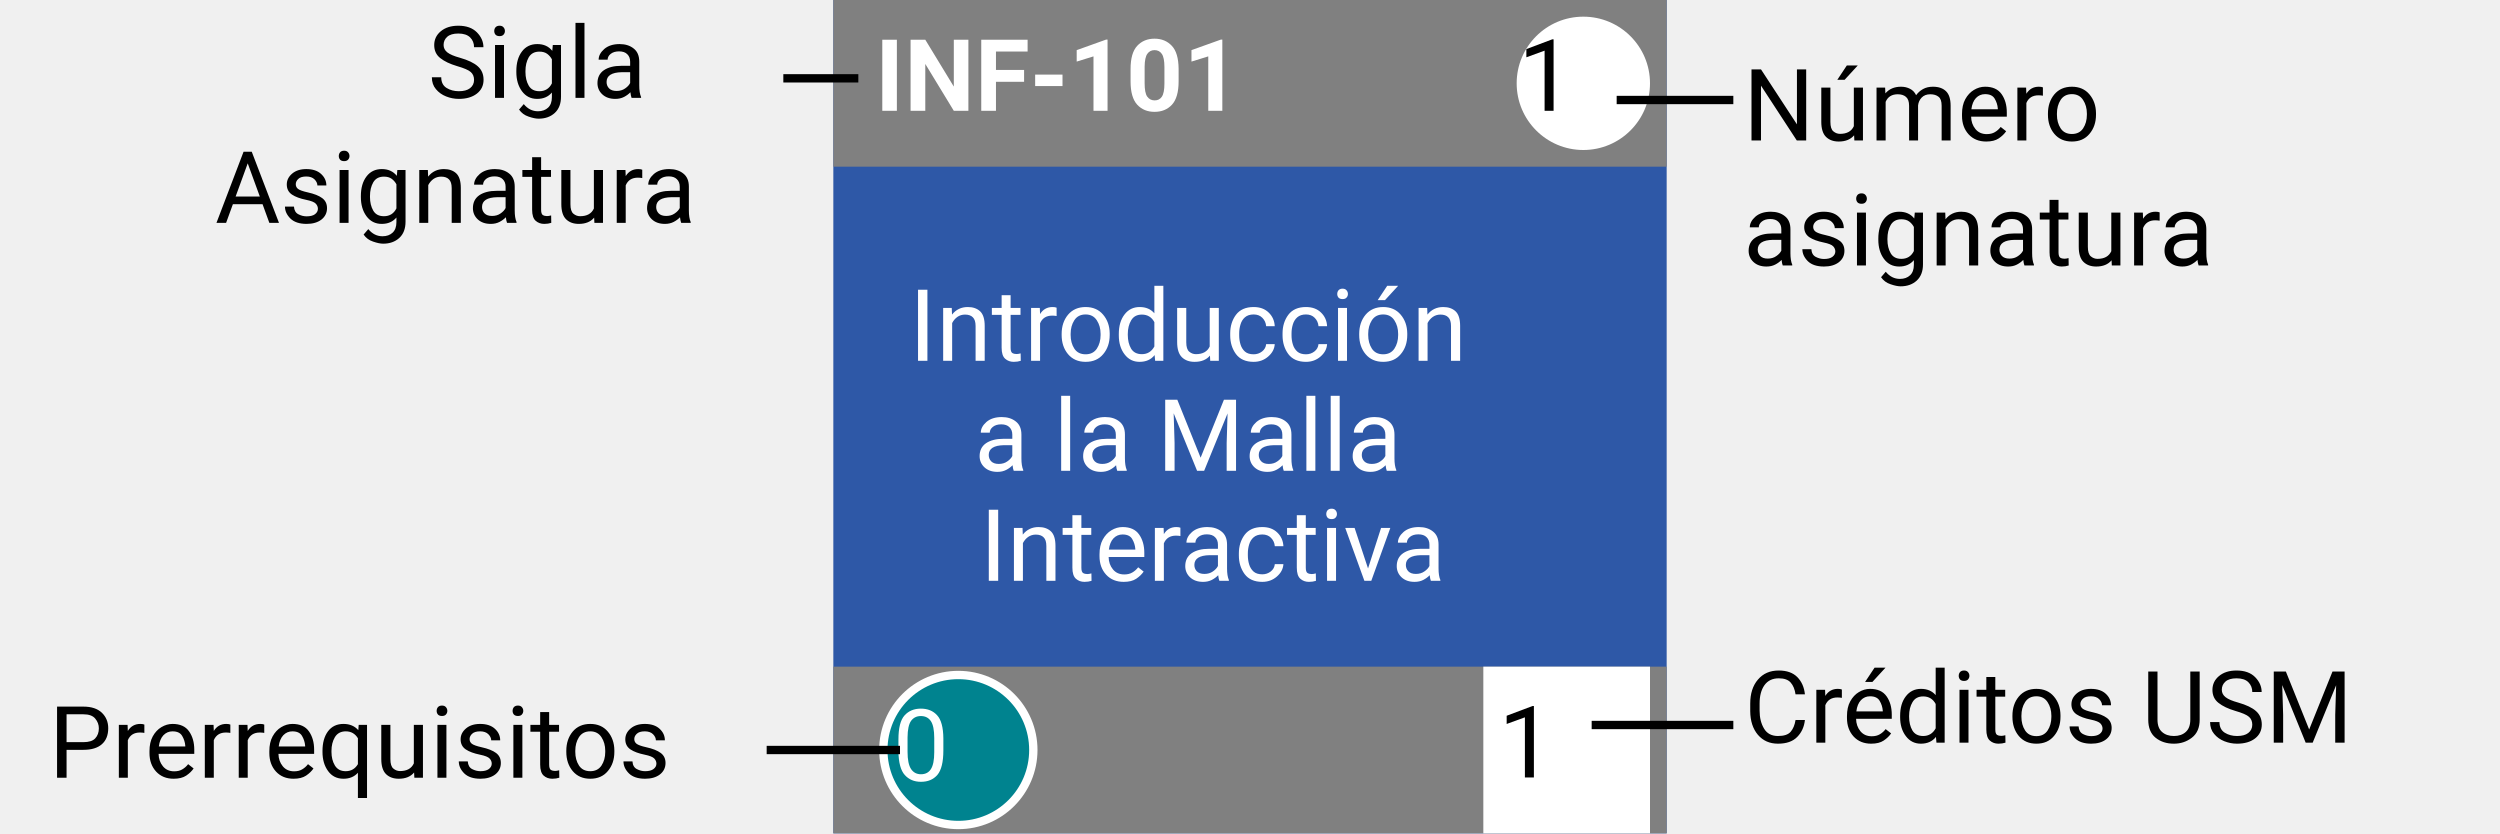
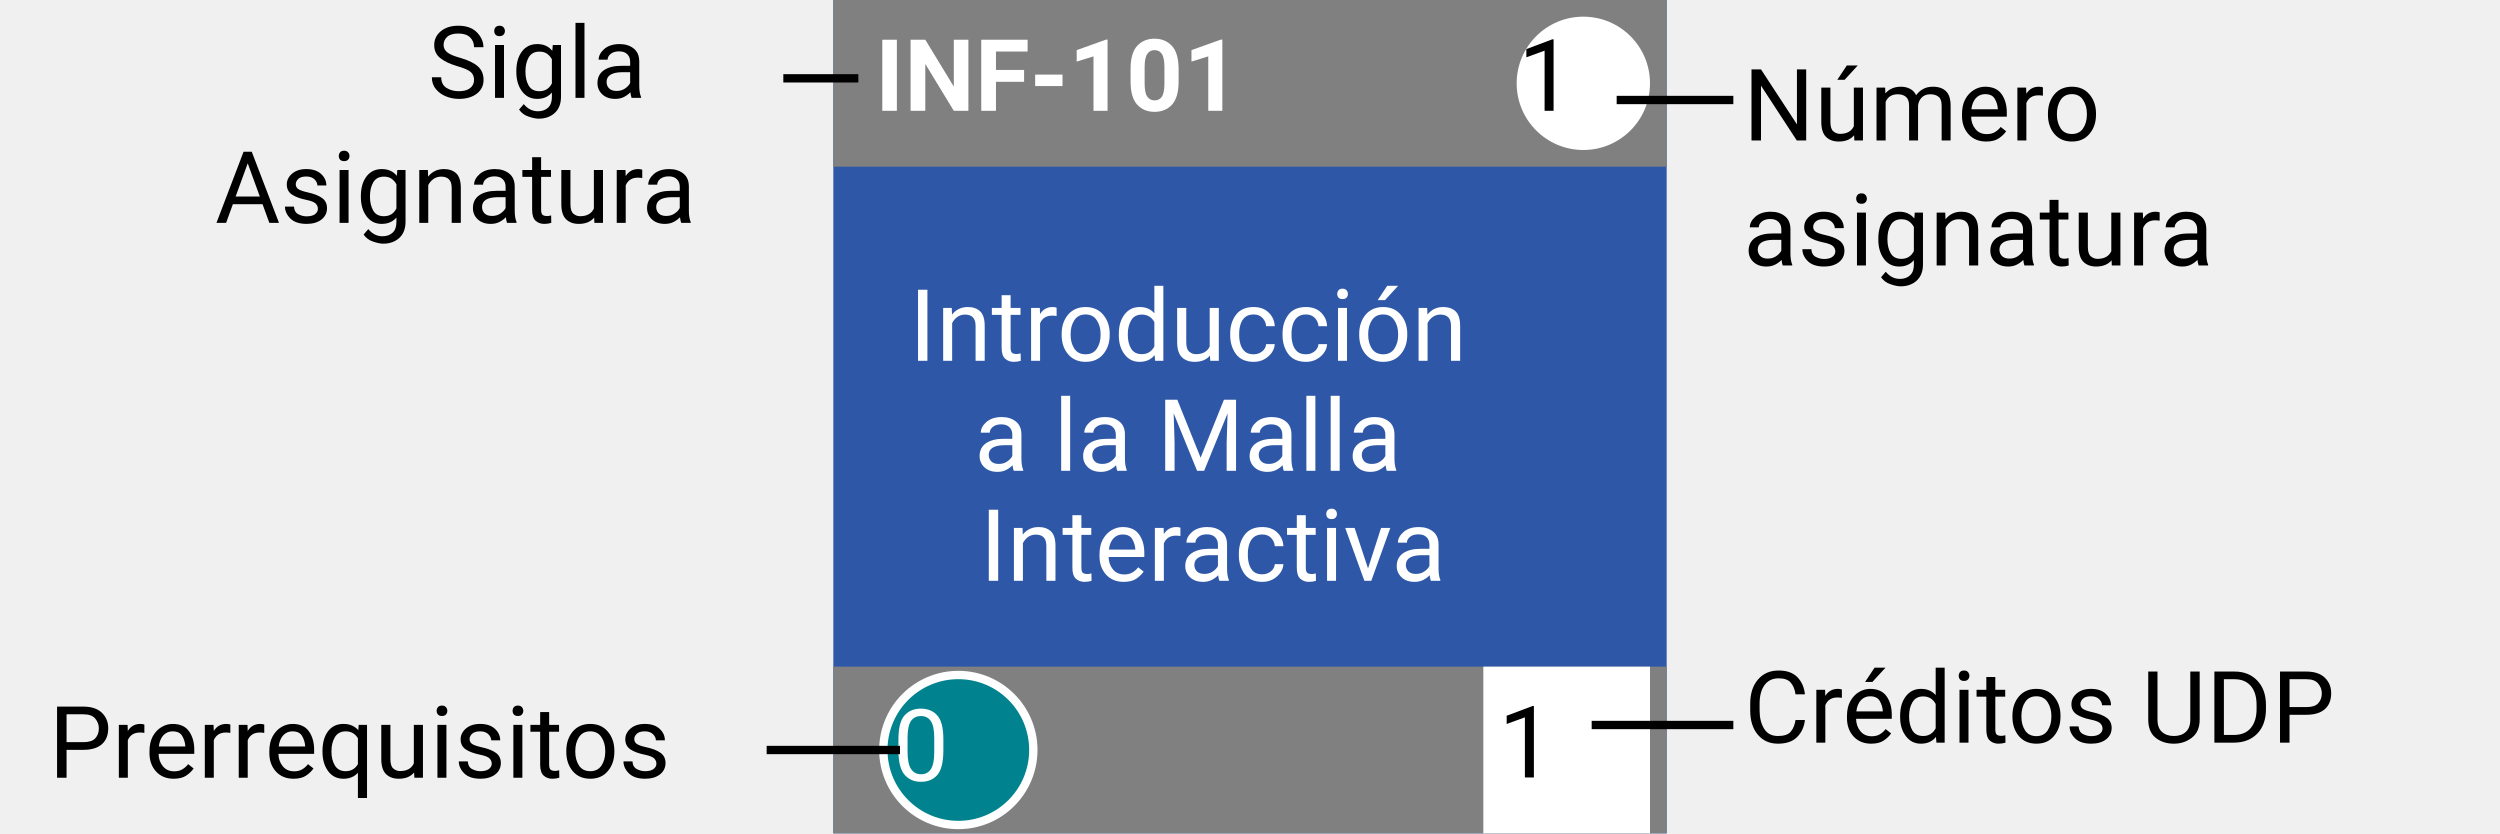
<svg xmlns="http://www.w3.org/2000/svg" width="300" height="100" font-family="  -apple-system,   BlinkMacSystemFont,   &quot;Segoe UI&quot;,   &quot;Roboto&quot;,   &quot;Helvetica Neue&quot;, Arial, sans-serif,   &quot;Apple Color Emoji&quot;, &quot;Segoe UI Emoji&quot;, &quot;Segoe UI Symbol&quot;">
  <style type="text/css">
   .bars {
      fill: grey;
   }
   .text {
      fill: black;
   }
   .line {
      stroke: black;
   }
   @media(prefers-color-scheme: dark) {
      .bars {
         fill: #404040;
      }
      .text {
         fill: white;
      }
      .line {
         stroke: white;
      }
   }
</style>
-   <style>.D{dominant-baseline:middle}.E{font-size:12px}.F{text-anchor:middle}</style>
+   <style>
+       .D{dominant-baseline:middle}.E{font-size:12px}.F{text-anchor:middle}
+    </style>
  <path fill="#2e58a7" d="M100 0h100v100H100z" />
  <path d="M100 0h100v20H100zm0 80h100v20H100z" class="bars" fill="gray" />
  <circle cx="190" cy="10" r="8" fill="#fff" fill-rule="evenodd" />
  <circle cy="90" cx="115" r="9" fill="#00838f" stroke="#fff" />
  <path d="M178 80h20v20h-20z" fill="#fff" />
  <text xml:space="preserve" x="190" y="10" writing-mode="lr-tb" direction="ltr" class="D E F">
    <tspan x="190" y="10" class="D">1</tspan>
  </text>
  <text xml:space="preserve" x="188" y="90" class="D E F">
    <tspan x="187.639" y="90" class="D">1</tspan>
  </text>
  <text xml:space="preserve" x="115" y="90" fill="#fff" class="D E F">
    <tspan x="114.979" y="90.391" class="D">0</tspan>
  </text>
  <text xml:space="preserve" x="105" y="10" font-weight="bold" letter-spacing="0" fill="#fff" class="D E">
    <tspan x="105" y="10" class="D">INF-101</tspan>
  </text>
  <text xml:space="preserve" x="150" y="40" fill="#fff" class="E F">
    <tspan x="150" y="40" class="D">Introducción</tspan>
    <tspan x="150" y="53.2" class="D">a la Malla</tspan>
    <tspan x="150" y="66.4" class="D">Interactiva</tspan>
  </text>
  <text xml:space="preserve" x="92.465" y="11.742" text-anchor="end" class="E text">
    <tspan x="92.465" y="11.742">Sigla</tspan>
    <tspan x="92.465" y="26.742">Asignatura</tspan>
  </text>
  <text xml:space="preserve" x="209.197" y="16.86" class="E text">
    <tspan x="209.197" y="16.86">Número</tspan>
    <tspan x="209.197" y="31.86">asignatura</tspan>
  </text>
  <text xml:space="preserve" x="209.326" y="89.117" class="E text">
-     <tspan id="subjectExample" x="209.326" y="89.117">Créditos USM</tspan>
+     <tspan id="subjectExample" x="209.326" y="89.117">Créditos UDP</tspan>
  </text>
  <text xml:space="preserve" x="47.622" y="93.323" class="E F text">
    <tspan x="47.622" y="93.323">Prerrequisitos</tspan>
  </text>
  <path d="M94 9.4h9m91 2.6h14m-17 75h17m-100 3H92" class="line" stroke="#000" />
</svg>
